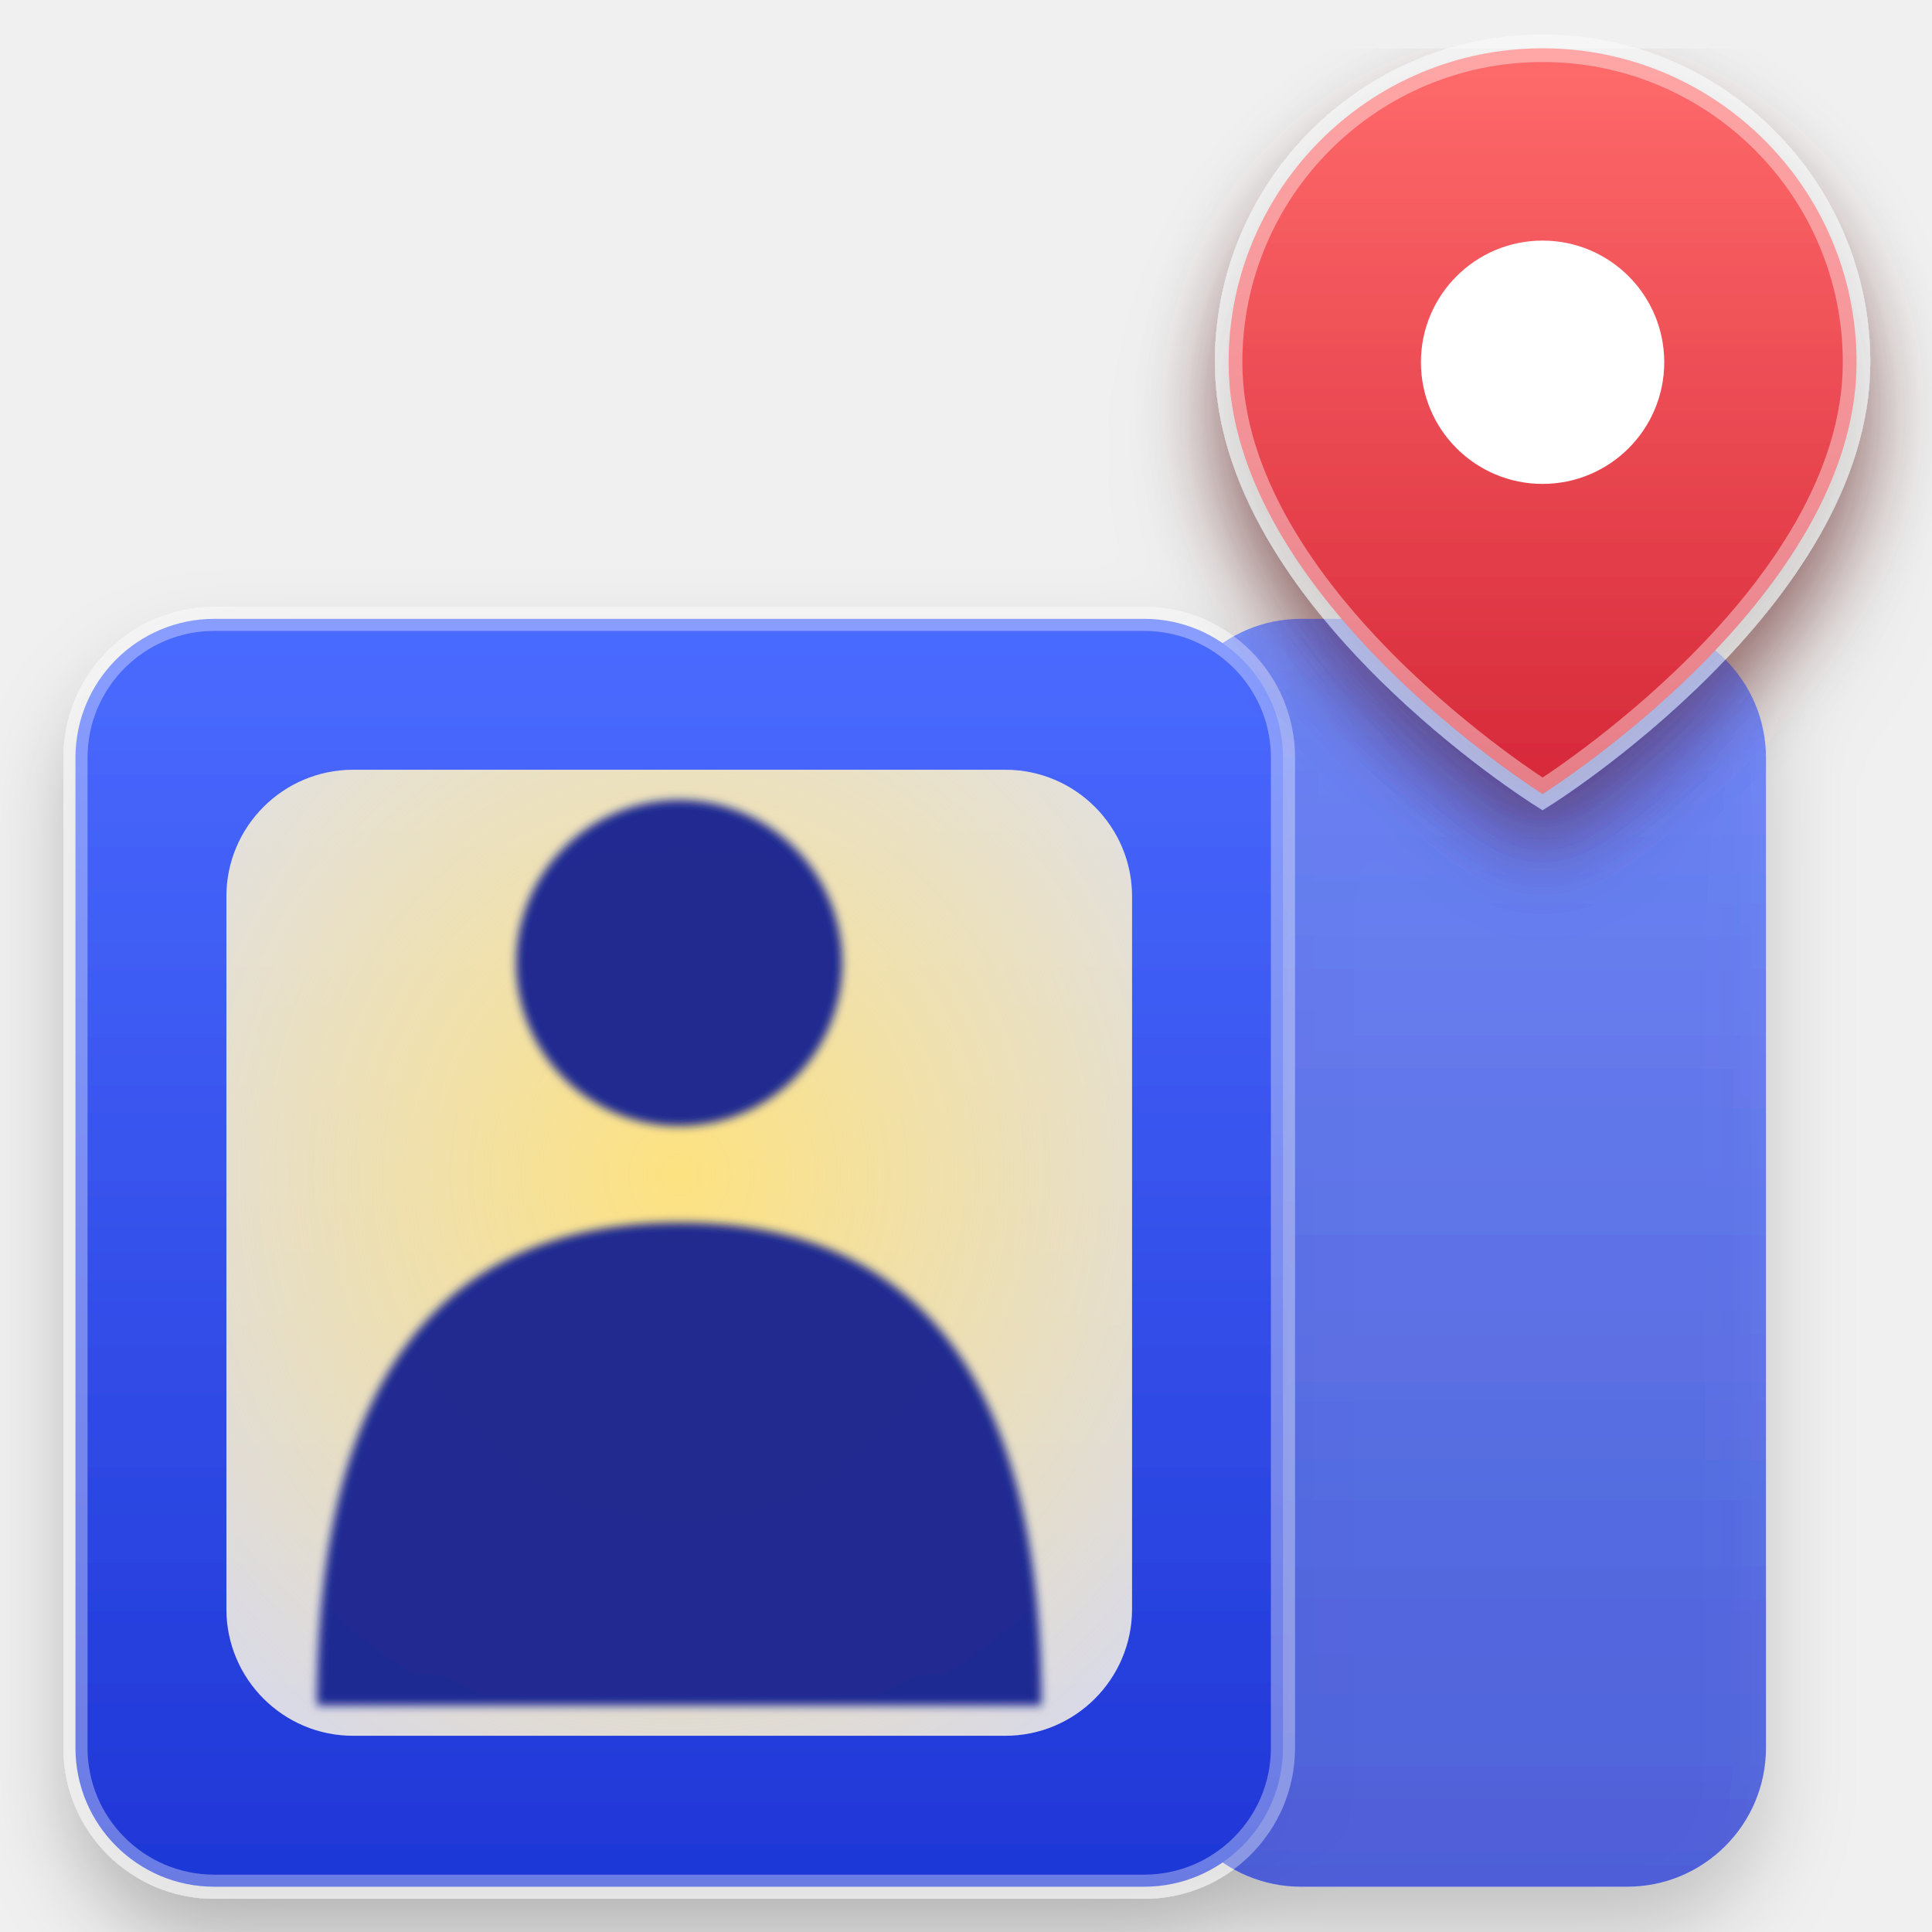
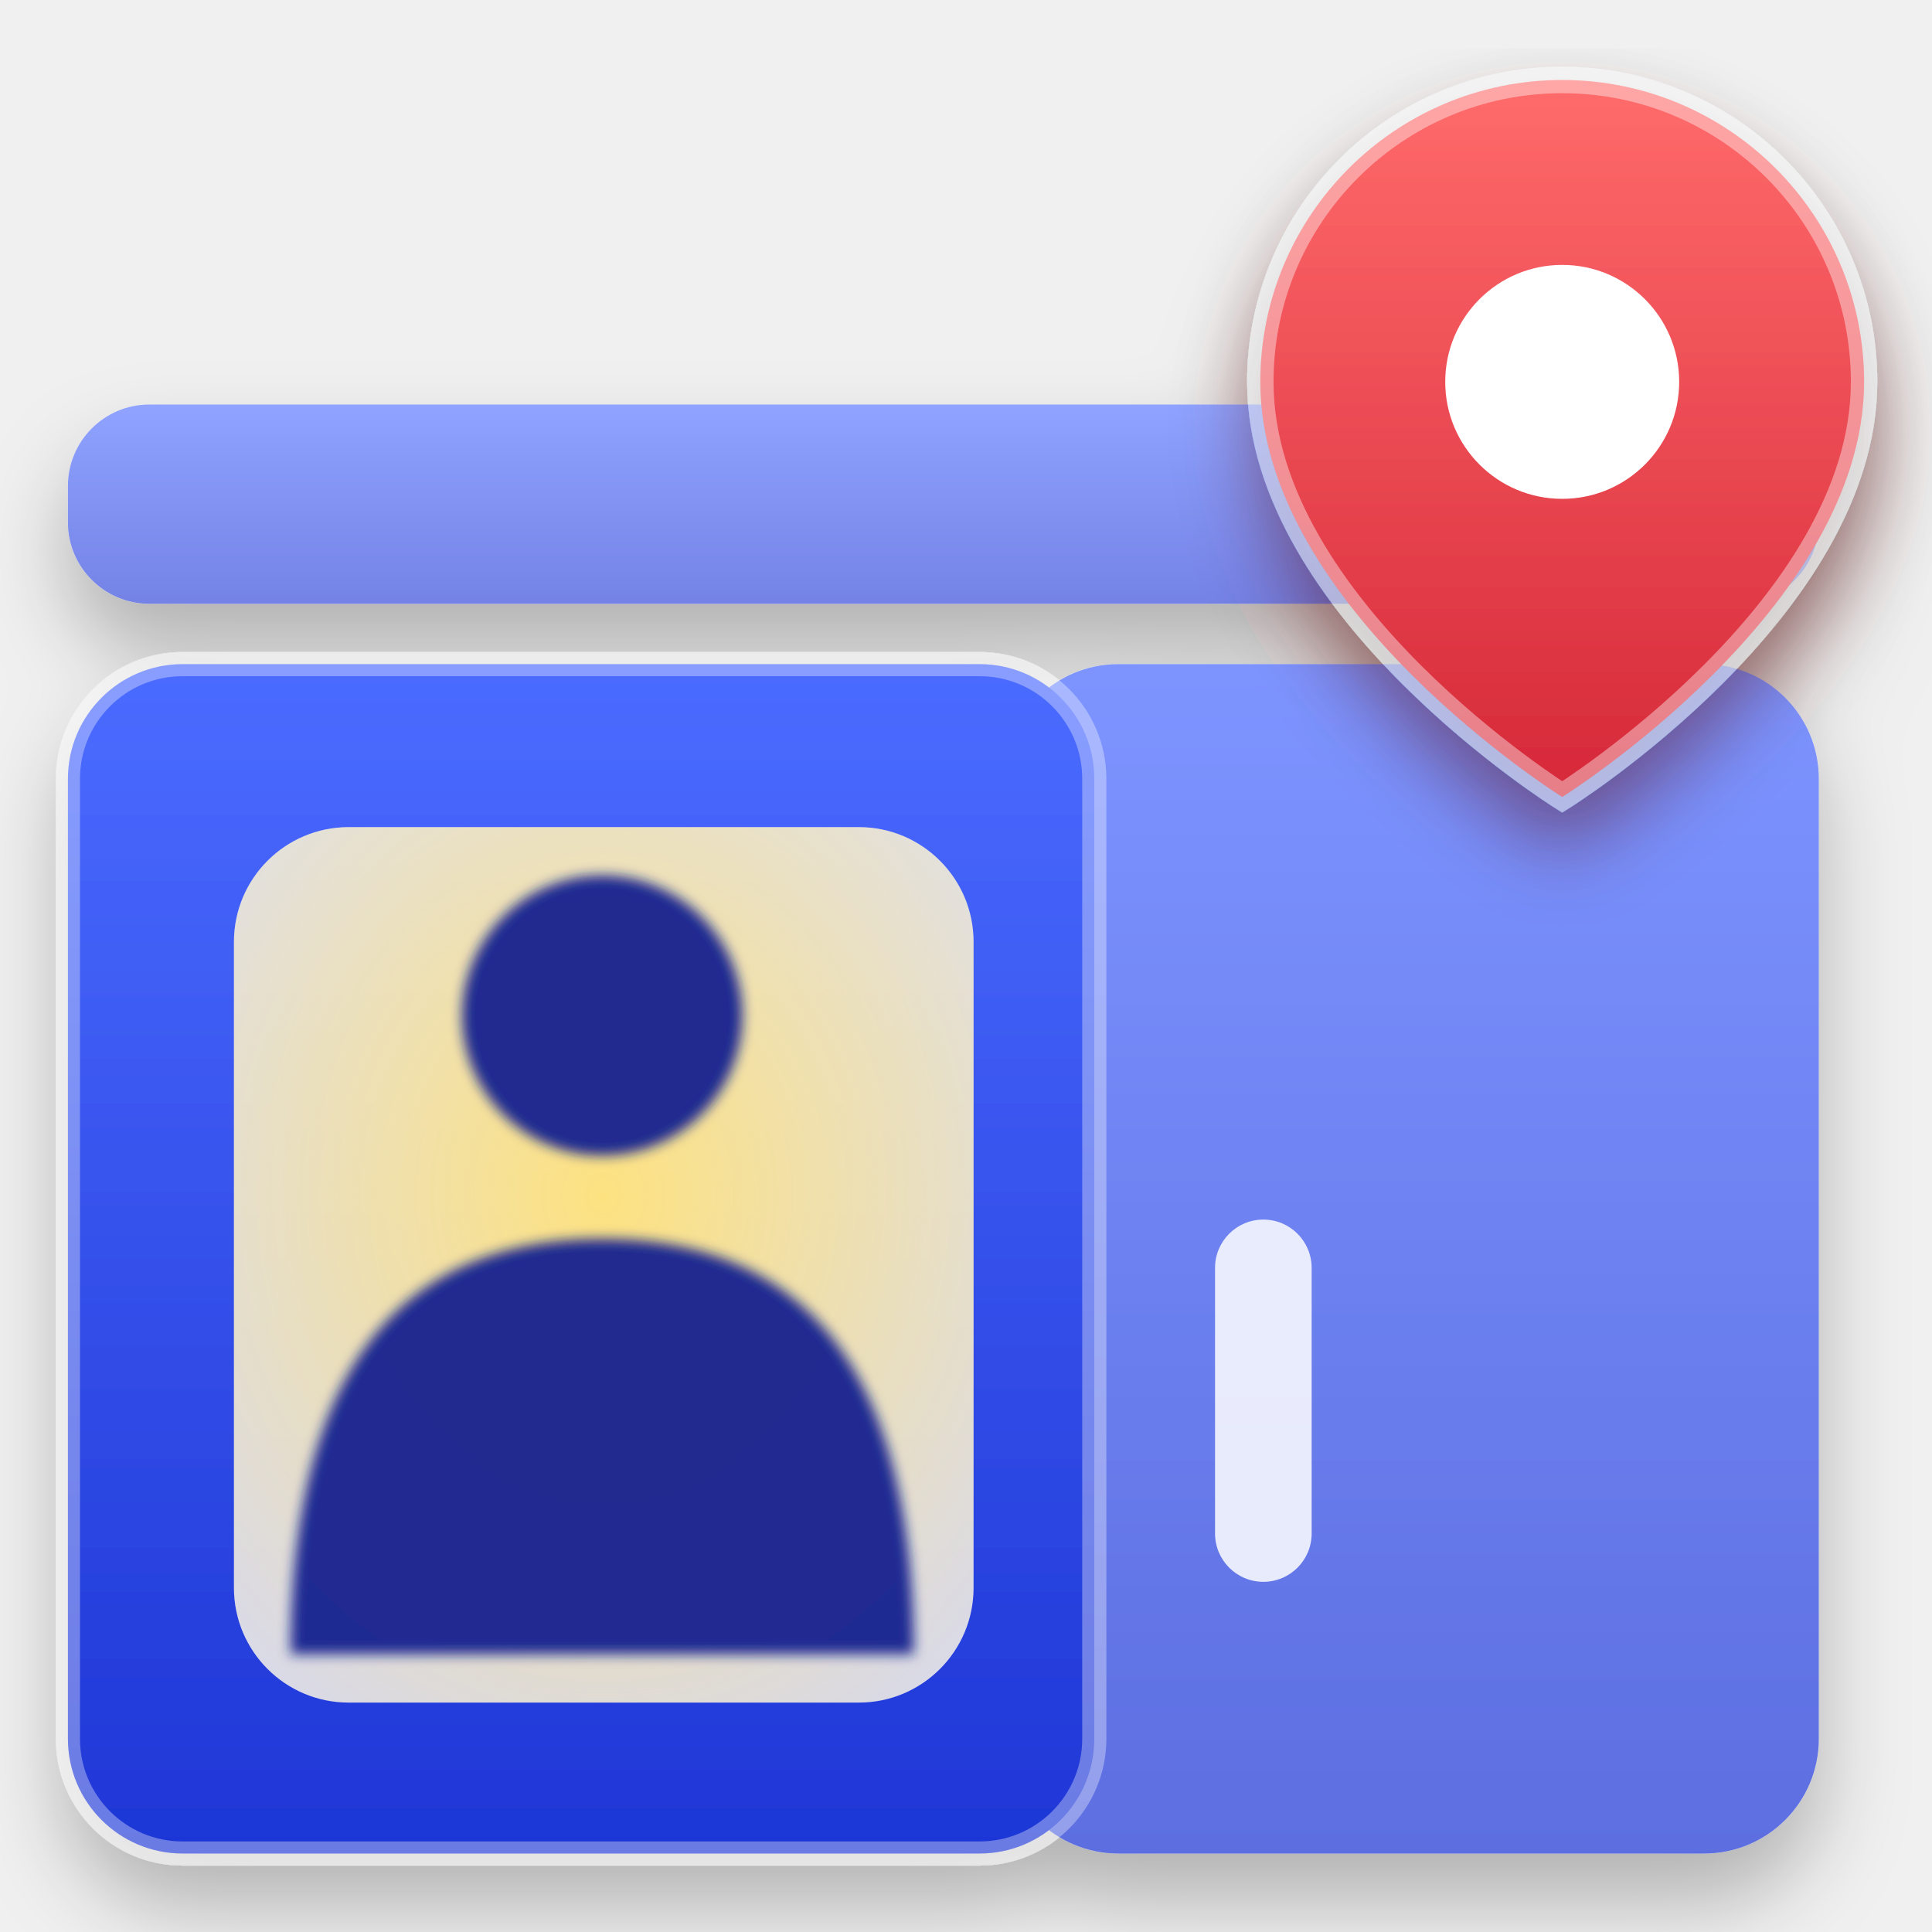
<svg xmlns="http://www.w3.org/2000/svg" viewBox="0 0 64 64">
  <defs>
-     <linearGradient id="gDb" x1="0" y1="0" x2="0" y2="1">
+     <linearGradient id="gRd" x1="0" y1="0" x2="0" y2="1">
+       <stop offset="0" stop-color="#7D94FF" />
+       <stop offset="1" stop-color="#5D6EE1" />
+     </linearGradient>
+     <linearGradient id="gDa" x1="0" y1="0" x2="0" y2="1">
      <stop offset="0" stop-color="#4B6BFF" />
      <stop offset="1" stop-color="#1E36D6" />
    </linearGradient>
-     <linearGradient id="gTb" x1="0" y1="0" x2="0" y2="1">
+     <linearGradient id="gTa" x1="0" y1="0" x2="0" y2="1">
      <stop offset="0" stop-color="#8fa3ff" />
      <stop offset="1" stop-color="#7482e6" />
    </linearGradient>
-     <linearGradient id="gLb" x1="0" y1="0" x2="0" y2="1">
+     <radialGradient id="gwa" cx=".22" cy=".12" r=".75">
+       <stop offset="0" stop-color="#fff" stop-opacity=".2" />
+       <stop offset="1" stop-color="#fff" stop-opacity="0" />
+     </radialGradient>
+     <linearGradient id="gLa" x1="0" y1="0" x2="0" y2="1">
      <stop offset="0" stop-color="#fff" />
      <stop offset="1" stop-color="#dde1f9" />
    </linearGradient>
-     <linearGradient id="gMb" x1="0" y1="0" x2="0" y2="1">
+     <linearGradient id="gMa" x1="0" y1="0" x2="0" y2="1">
      <stop offset="0" stop-color="#aab3ef" />
      <stop offset="1" stop-color="#8e9aea" />
    </linearGradient>
-     <linearGradient id="gAb" x1="0" y1="0" x2="0" y2="1">
+     <linearGradient id="gAa" x1="0" y1="0" x2="0" y2="1">
      <stop offset="0" stop-color="#FFE27A" />
      <stop offset="1" stop-color="#FFC21A" />
    </linearGradient>
-     <linearGradient id="gRb" x1="0" y1="0" x2="0" y2="1">
+     <linearGradient id="gRa" x1="0" y1="0" x2="0" y2="1">
      <stop offset="0" stop-color="#FF6B6B" />
      <stop offset="1" stop-color="#D62839" />
    </linearGradient>
-     <filter id="psb" x="-30%" y="-30%" width="170%" height="170%">
+     <filter id="psa" x="-30%" y="-30%" width="170%" height="170%">
      <feDropShadow dx="0" dy="1.6" stdDeviation="1.3" flood-color="#5a0010" flood-opacity=".45" />
    </filter>
-     <radialGradient id="glb" cx=".5" cy=".42" r=".72">
+     <radialGradient id="gla" cx=".5" cy=".42" r=".72">
      <stop offset="0" stop-color="#FFE27A" stop-opacity=".95" />
      <stop offset="1" stop-color="#FFE27A" stop-opacity=".12" />
    </radialGradient>
-     <filter id="fbb" x="-20%" y="-20%" width="140%" height="140%">
-       <feGaussianBlur stdDeviation="0.15" />
+     <filter id="fba" x="-20%" y="-20%" width="140%" height="140%">
+       <feGaussianBlur stdDeviation="0.2" />
    </filter>
-     <filter id="shb" x="-25%" y="-25%" width="150%" height="165%">
+     <filter id="sha" x="-25%" y="-25%" width="150%" height="165%">
      <feDropShadow dx="0" dy="1.6" stdDeviation="1.4" flood-color="#000" flood-opacity=".26" />
    </filter>
  </defs>
-   <g filter="url(#shb)">
-     <g transform="translate(32 32) scale(1.0) translate(-33.5 -31.5)">
-       <rect x="40" y="20" width="20" height="42" rx="4.6" fill="url(#gDb)" fill-opacity=".72" />
-       <rect x="4" y="20" width="40" height="42" rx="4.6" fill="url(#gDb)" stroke="rgba(255,255,255,.34)" stroke-width=".8" />
-       <rect x="9" y="25" width="30" height="32" rx="4.2" fill="#fff" fill-opacity=".8" />
-       <rect x="9" y="25" width="30" height="32" rx="4.2" fill="url(#glb)" />
-       <g filter="url(#fbb)">
-         <circle cx="24" cy="31.40" r="5.40" fill="#12238F" fill-opacity="0.95" />
-         <path d="M12.00 56.00Q12.00 40.00 24 40.00Q36.00 40.00 36.00 56.00Z" fill="#12238F" fill-opacity="0.95" />
+   <g filter="url(#sha)">
+     <g transform="translate(32 32) scale(1.0) translate(-33.75 -32.6)">
+       <rect x="4" y="14" width="58" height="6.6" rx="2.7" fill="url(#gTa)" />
+       <rect x="35" y="22.6" width="27" height="39.4" rx="3.8" fill="url(#gRd)" />
+       <rect x="4" y="22.6" width="34" height="39.4" rx="3.8" fill="url(#gDa)" stroke="rgba(255,255,255,.34)" stroke-width=".8" />
+       <rect x="9.5" y="28" width="24.5" height="29" rx="3.8" fill="#fff" fill-opacity=".8" />
+       <rect x="9.5" y="28" width="24.5" height="29" rx="3.8" fill="url(#gla)" />
+       <g filter="url(#fba)">
+         <circle cx="21.7" cy="34.24" r="4.64" fill="#12238F" fill-opacity="0.95" />
+         <path d="M11.38 55.40Q11.38 41.64 21.7 41.64Q32.02 41.64 32.02 55.40Z" fill="#12238F" fill-opacity="0.95" />
      </g>
-       <g filter="url(#psb)">
-         <g transform="translate(37 -1.5) scale(1.3)">
-           <path d="M20 10c0 6-8 11-8 11S4 16 4 10a8 8 0 1 1 16 0Z" fill="url(#gRb)" stroke="rgba(255,255,255,0.4)" stroke-width="0.7" />
+       <rect x="42" y="41" width="3.2" height="12" rx="1.6" fill="#fff" fill-opacity=".85" />
+       <g filter="url(#psa)">
+         <g transform="translate(38.5 0.75) scale(1.25)">
+           <path d="M20 10c0 6-8 11-8 11S4 16 4 10a8 8 0 1 1 16 0Z" fill="url(#gRa)" stroke="rgba(255,255,255,0.4)" stroke-width="0.7" />
          <circle cx="12" cy="10" r="3.1" fill="#fff" />
        </g>
      </g>
    </g>
  </g>
</svg>
